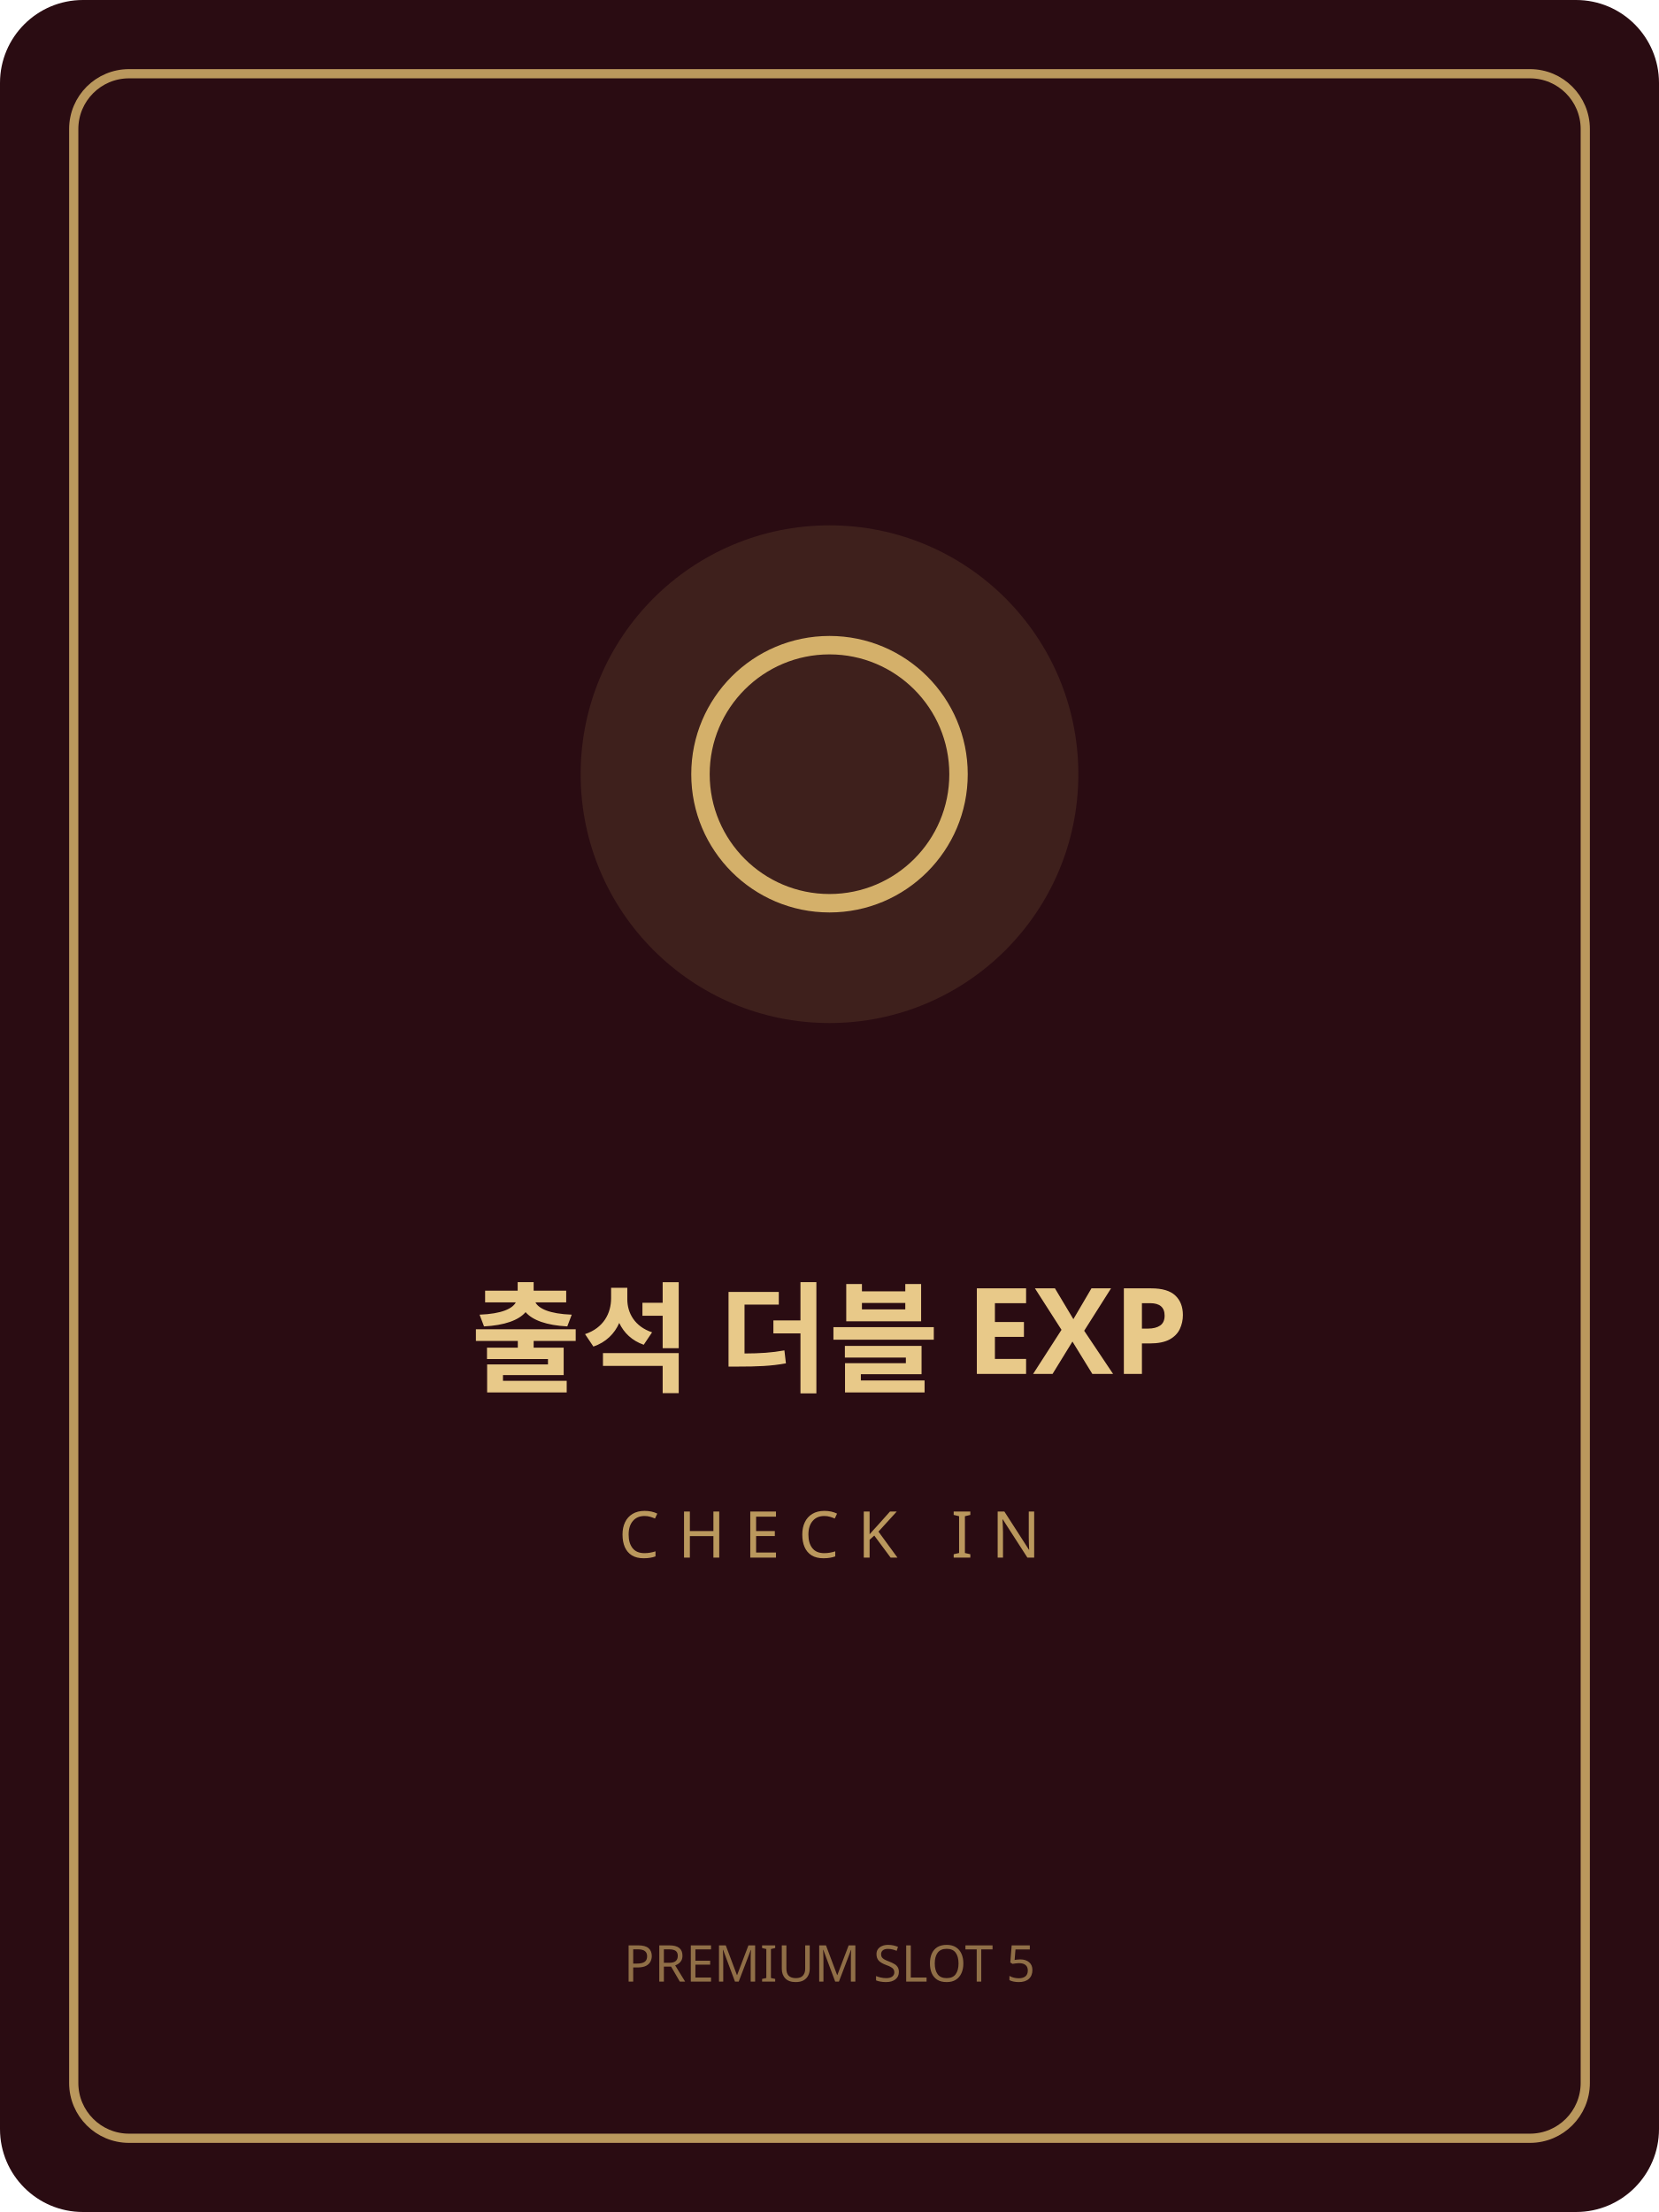
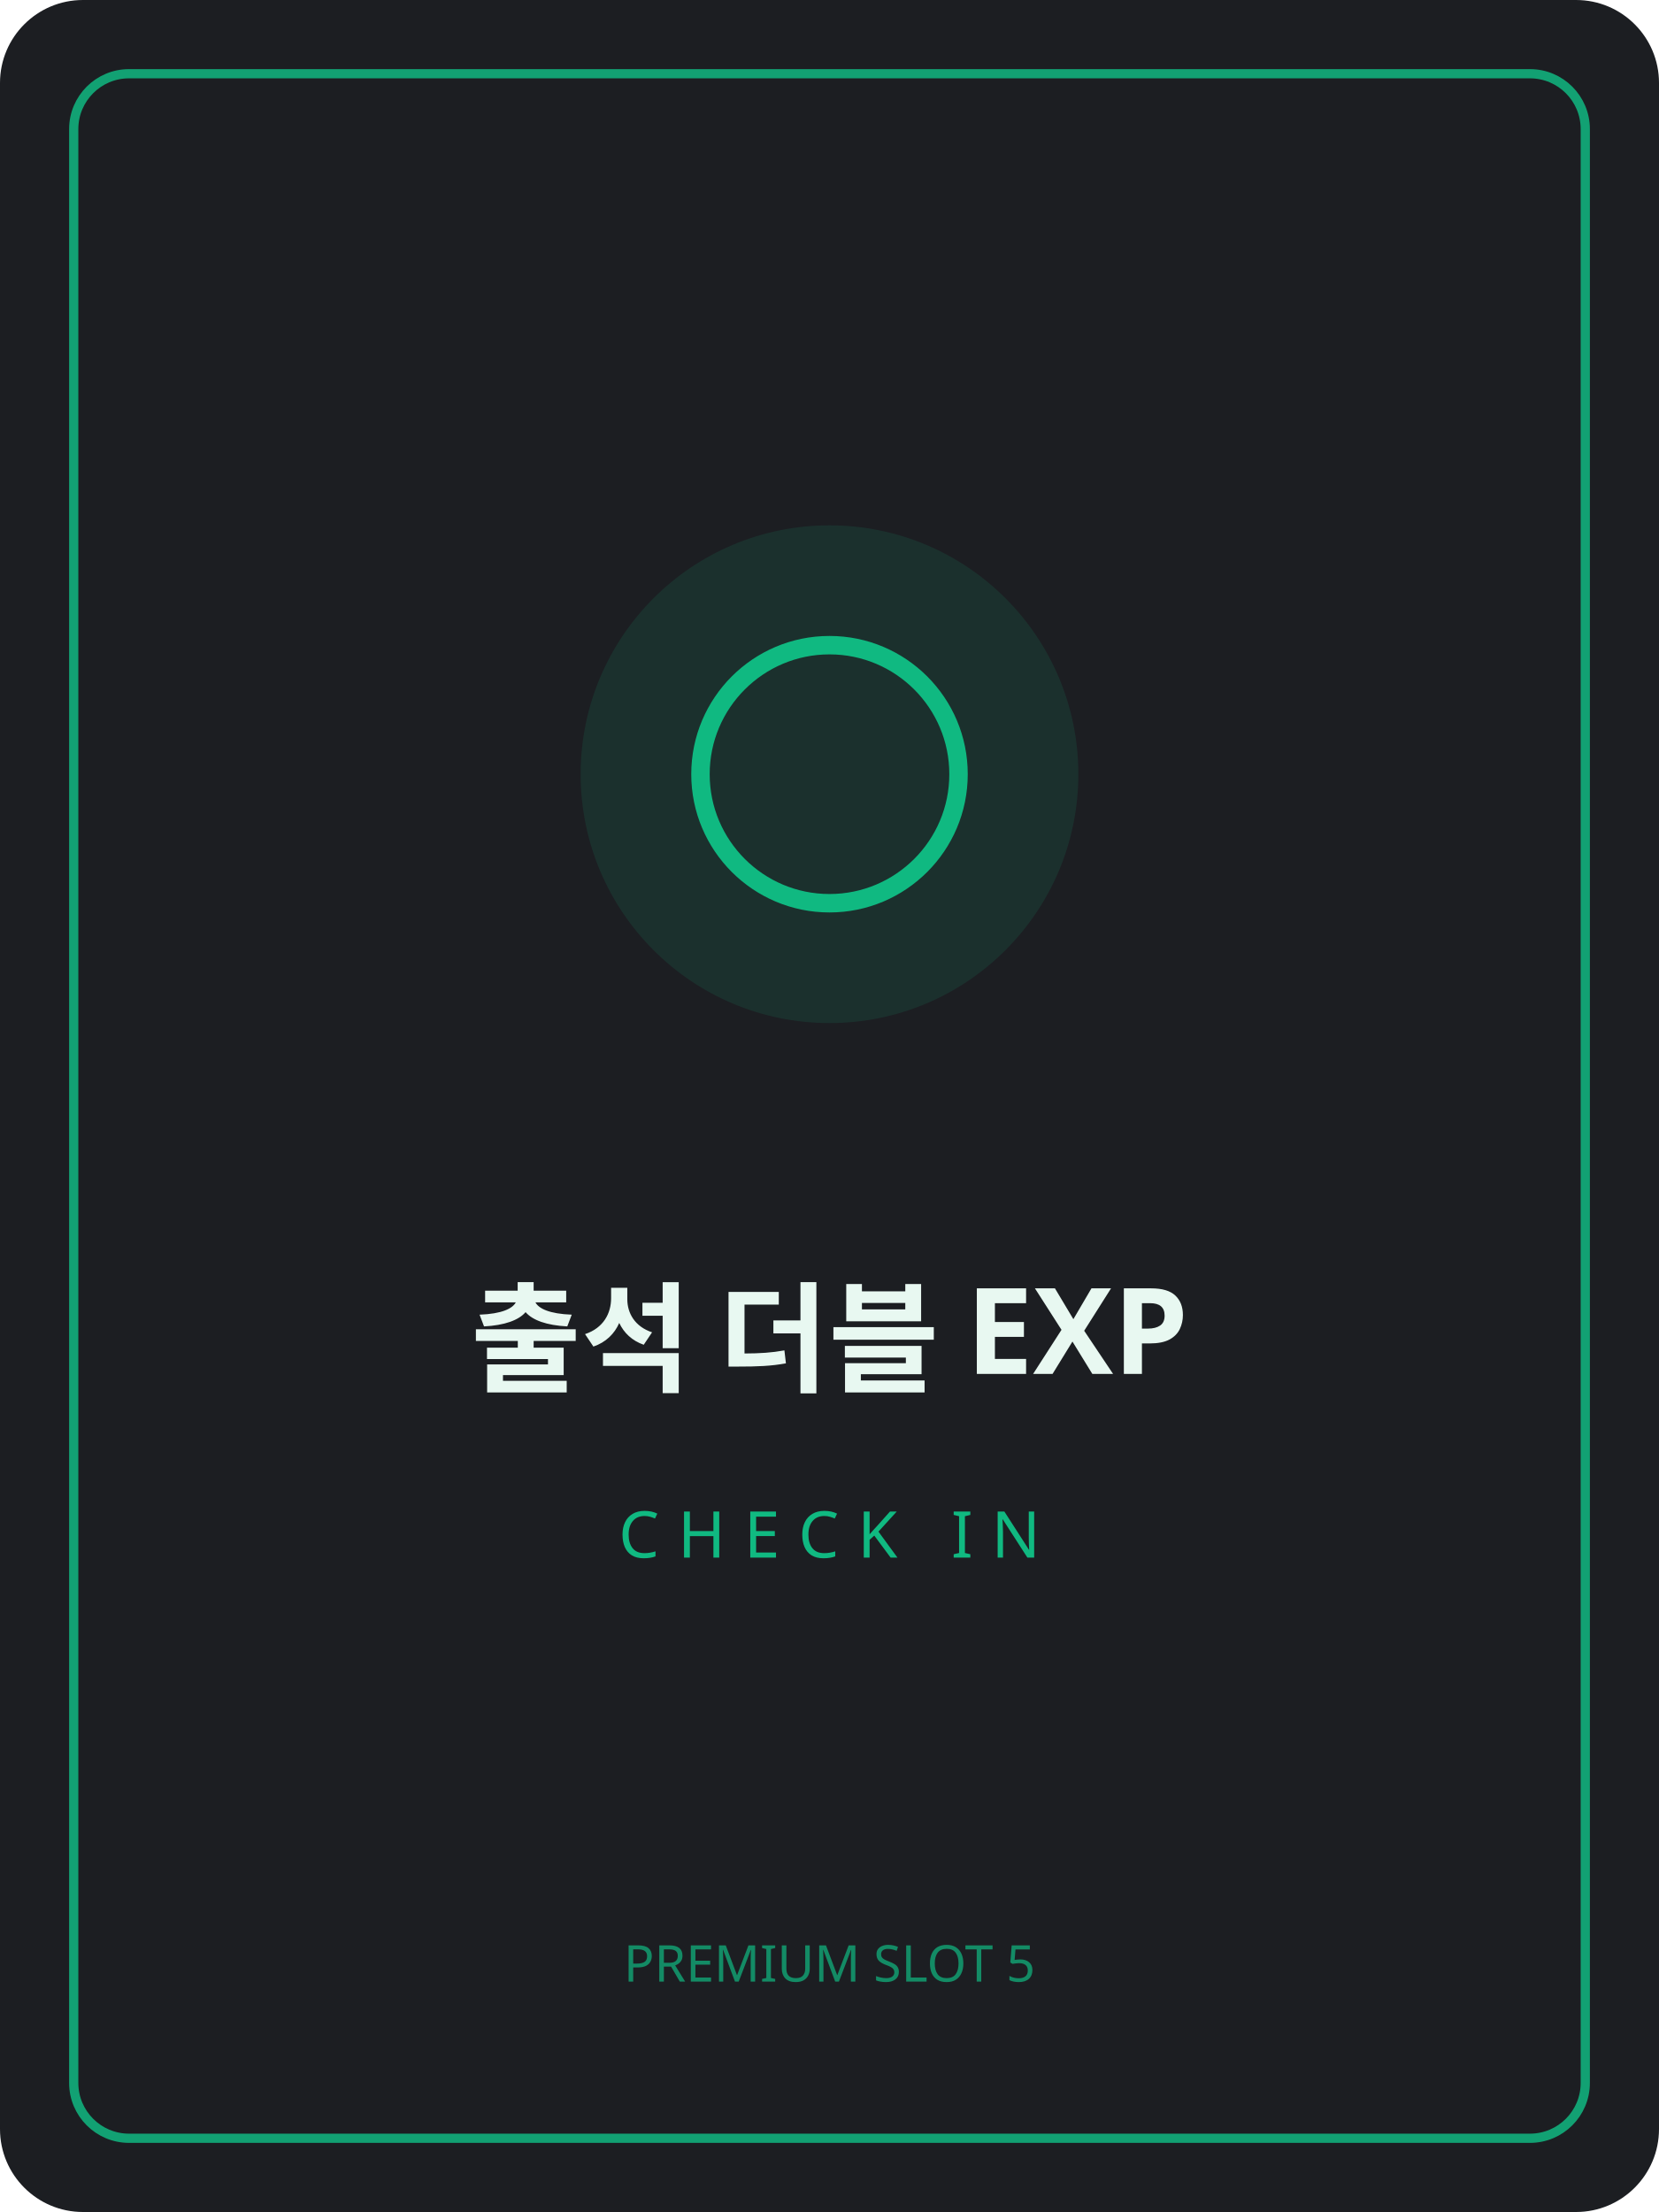
<svg xmlns="http://www.w3.org/2000/svg" viewBox="0 0 360 480" fill="none">
-   <rect width="360" height="480" rx="18" fill="#2A0C12" />
-   <rect x="16" y="16" width="328" height="448" rx="12" stroke="#D4B06A" stroke-width="2" opacity="0.85" />
-   <circle cx="180" cy="168" r="54" fill="#D4B06A" opacity="0.12" />
-   <circle cx="180" cy="168" r="28" stroke="#D4B06A" stroke-width="4" />
-   <text x="180" y="300" text-anchor="middle" fill="#E8C989" font-family="Noto Sans KR, sans-serif" font-size="26" font-weight="700">출석 더블 EXP</text>
-   <text x="180" y="338" text-anchor="middle" fill="#D4B06A" font-family="Noto Sans KR, sans-serif" font-size="14" letter-spacing="4" opacity="0.85">CHECK IN</text>
-   <text x="180" y="430" text-anchor="middle" fill="#D4B06A" font-family="Noto Sans KR, sans-serif" font-size="11" opacity="0.6">PREMIUM SLOT 5</text>
+   <rect width="360" height="480" rx="18" fill="#1C1E22" />
+   <rect x="16" y="16" width="328" height="448" rx="12" stroke="#10B981" stroke-width="2" opacity="0.85" />
+   <circle cx="180" cy="168" r="54" fill="#10B981" opacity="0.12" />
+   <circle cx="180" cy="168" r="28" stroke="#10B981" stroke-width="4" />
+   <text x="180" y="300" text-anchor="middle" fill="#E8F8F1" font-family="Noto Sans KR, sans-serif" font-size="26" font-weight="700">출석 더블 EXP</text>
+   <text x="180" y="338" text-anchor="middle" fill="#10B981" font-family="Noto Sans KR, sans-serif" font-size="14" letter-spacing="4">CHECK IN</text>
+   <text x="180" y="430" text-anchor="middle" fill="#10B981" font-family="Noto Sans KR, sans-serif" font-size="11" opacity="0.7">PREMIUM SLOT 5</text>
</svg>
